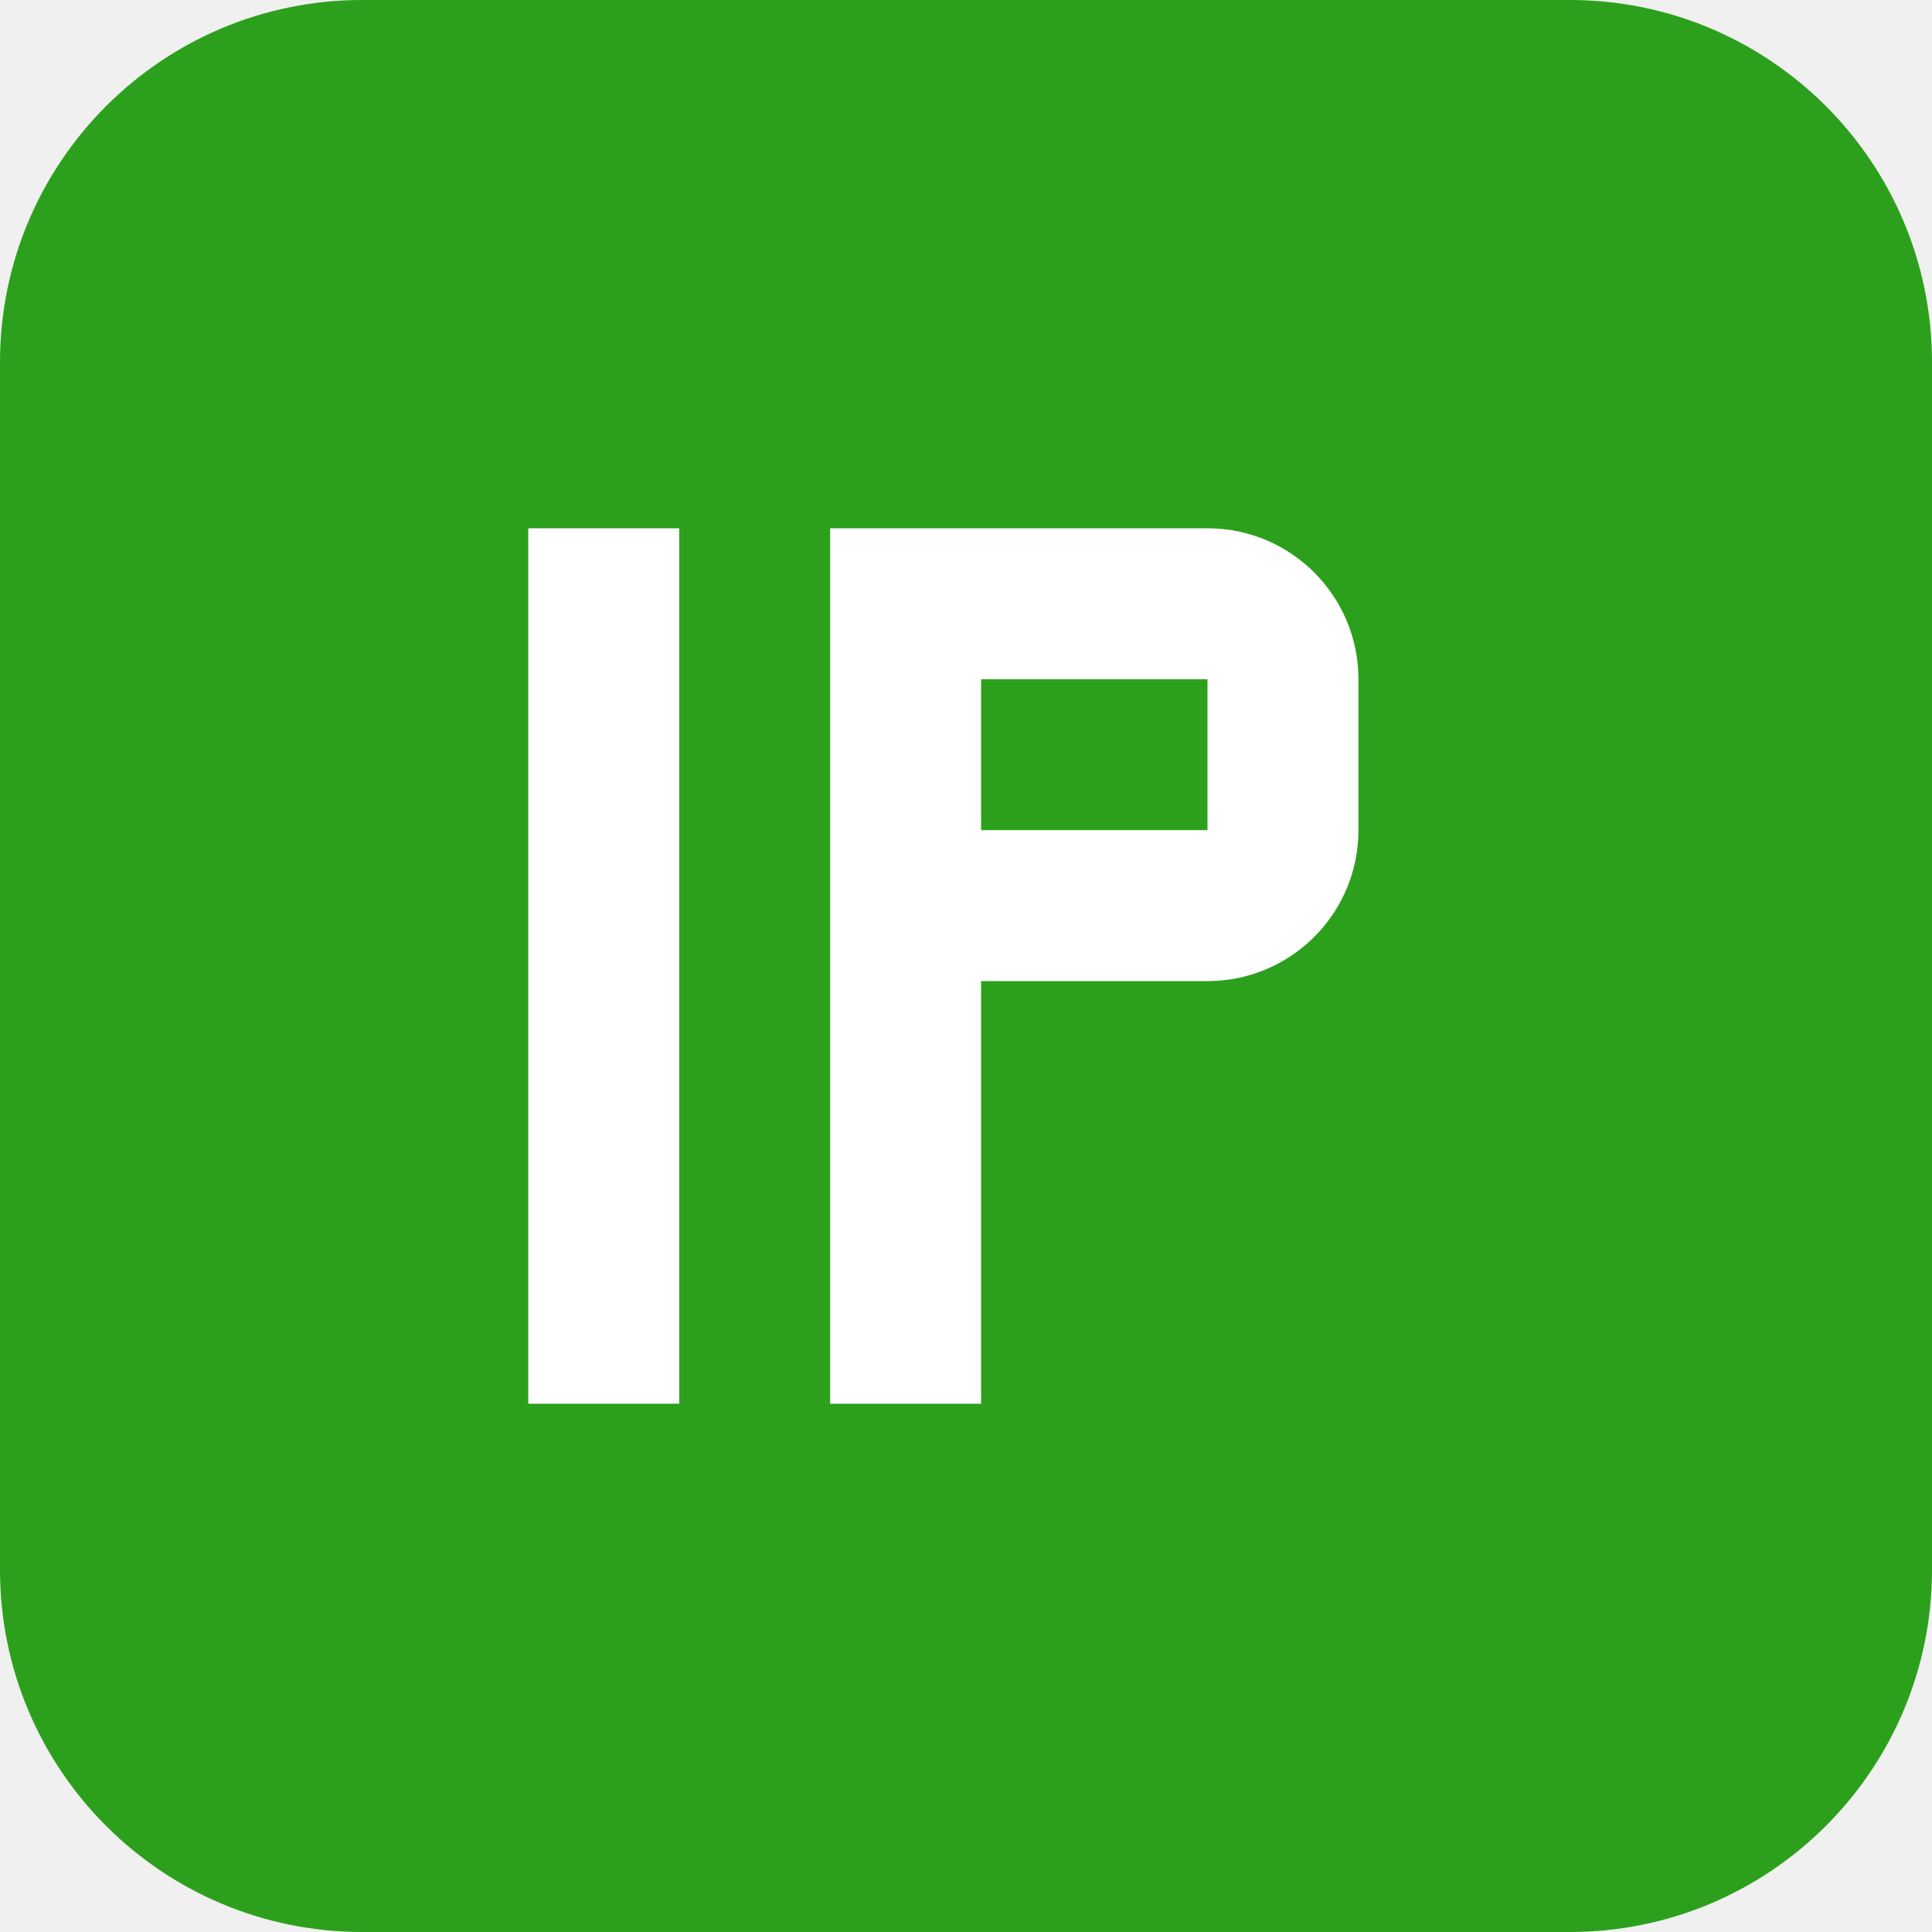
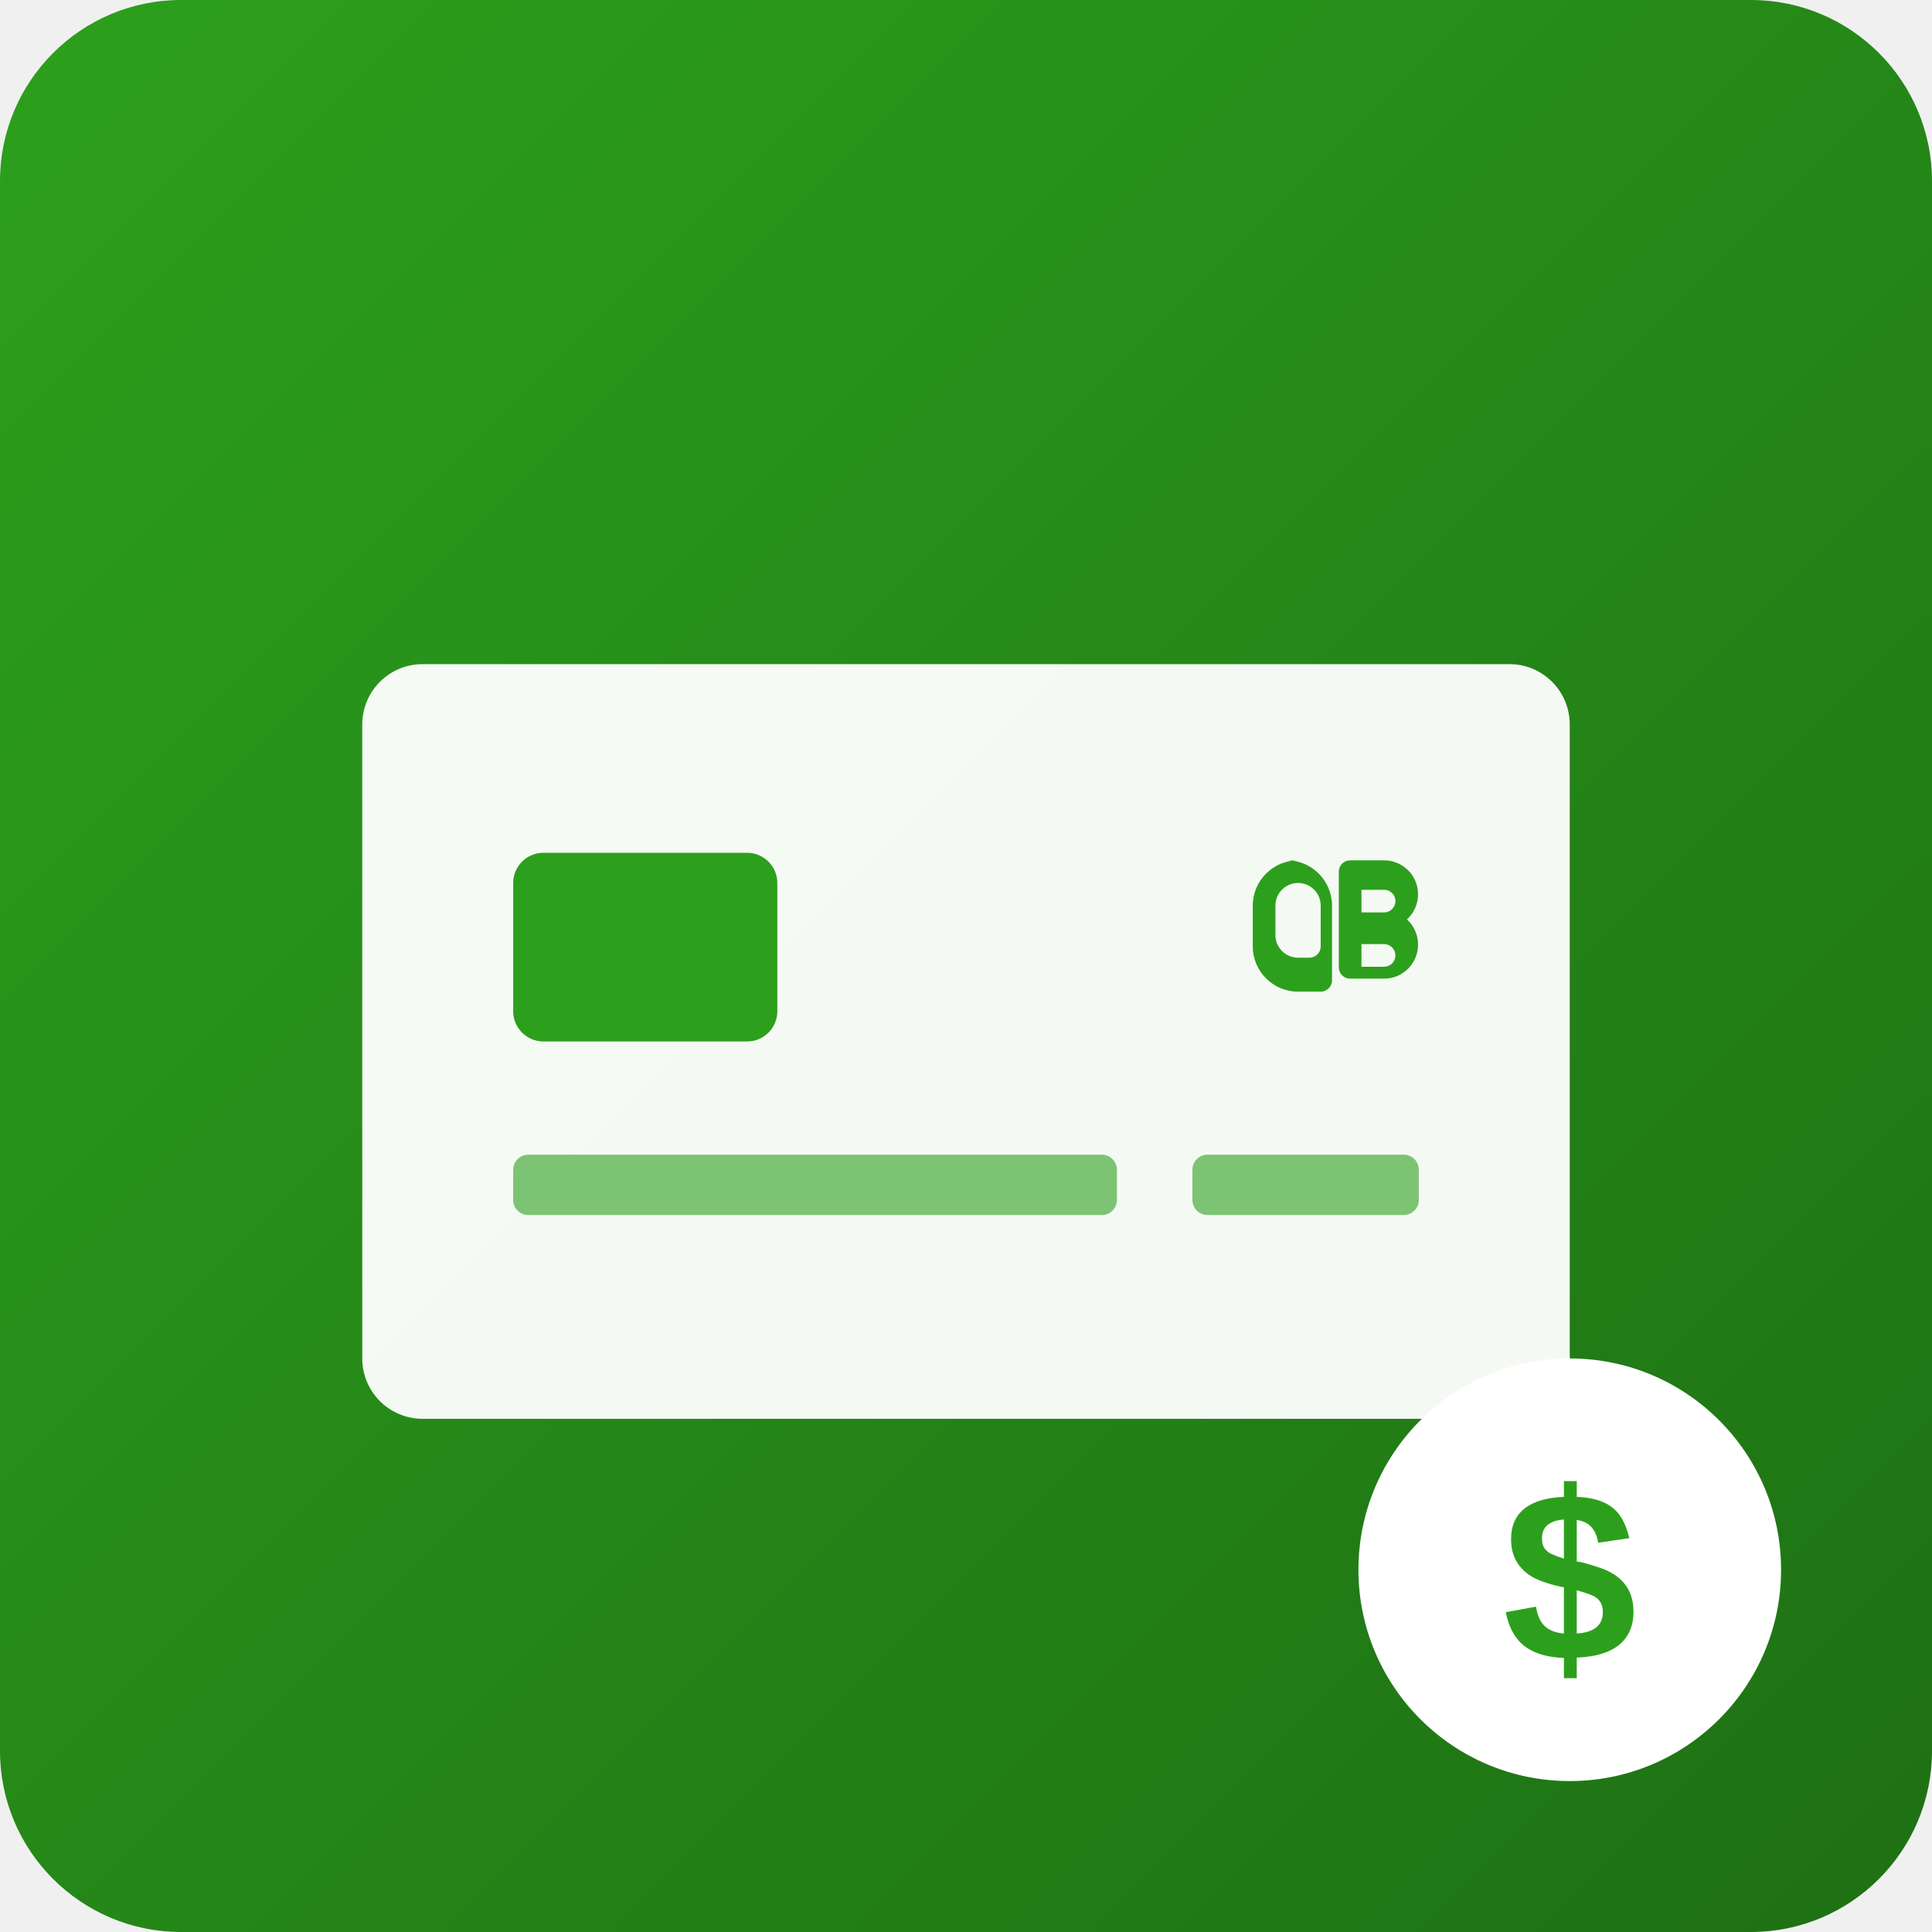
<svg xmlns="http://www.w3.org/2000/svg" width="256" height="256" viewBox="0 0 256 256" fill="none">
-   <rect width="256" height="256" rx="48" fill="#2CA01C" />
-   <path d="M70 186V70H90V186H70Z" fill="white" />
-   <path d="M110 186V70H160C171.046 70 180 78.954 180 90V110C180 121.046 171.046 130 160 130H130V186H110ZM130 110H160V90H130V110Z" fill="white" />
+   <defs>
+     <linearGradient id="qbGradient" x1="0%" y1="0%" x2="100%" y2="100%">
+       <stop offset="0%" style="stop-color:#2CA01C;stop-opacity:1" />
+       <stop offset="100%" style="stop-color:#1e7014;stop-opacity:1" />
+     </linearGradient>
+   </defs>
+   <rect width="256" height="256" rx="24" fill="url(#qbGradient)" />
+   <g transform="translate(48, 88)">
+     <rect x="0" y="0" width="160" height="100" rx="8" fill="white" opacity="0.95" />
+     <rect x="20" y="25" width="35" height="25" rx="4" fill="#2CA01C" />
+     <rect x="20" y="65" width="80" height="8" rx="2" fill="#2CA01C" opacity="0.6" />
+     <rect x="110" y="65" width="30" height="8" rx="2" fill="#2CA01C" opacity="0.6" />
+     <g transform="translate(115, 20) scale(0.3)">
+       <path d="M30 20C18.954 20 10 28.954 10 40v18c0 11.046 8.954 20 20 20h10c2.761 0 5-2.239 5-5V40c0-11.046-8.954-20-20-20h5zm5 43h-5c-5.523 0-10-4.477-10-10V40c0-5.523 4.477-10 10-10s10 4.477 10 10v18c0 2.761-2.239 5-5 5z" fill="#2CA01C" />
+       <path d="M48 25c0-2.761 2.239-5 5-5h15c8.284 0 15 6.716 15 15 0 4.388-1.886 8.339-4.891 11.086C81.114 48.833 83 52.784 83 57.25c0 8.284-6.716 15-15 15H53c-2.761 0-5-2.239-5-5V25zm10 5v13h10c2.761 0 5-2.239 5-5s-2.239-5-5-5H58zm0 23v14h10c2.761 0 5-2.239 5-5s-2.239-5-5-5H58z" fill="#2CA01C" />
+     </g>
+   </g>
+   <circle cx="208" cy="208" r="28" fill="white" />
+   <text x="208" y="220" text-anchor="middle" font-family="Arial, sans-serif" font-size="32" font-weight="bold" fill="#2CA01C">$</text>
</svg>
